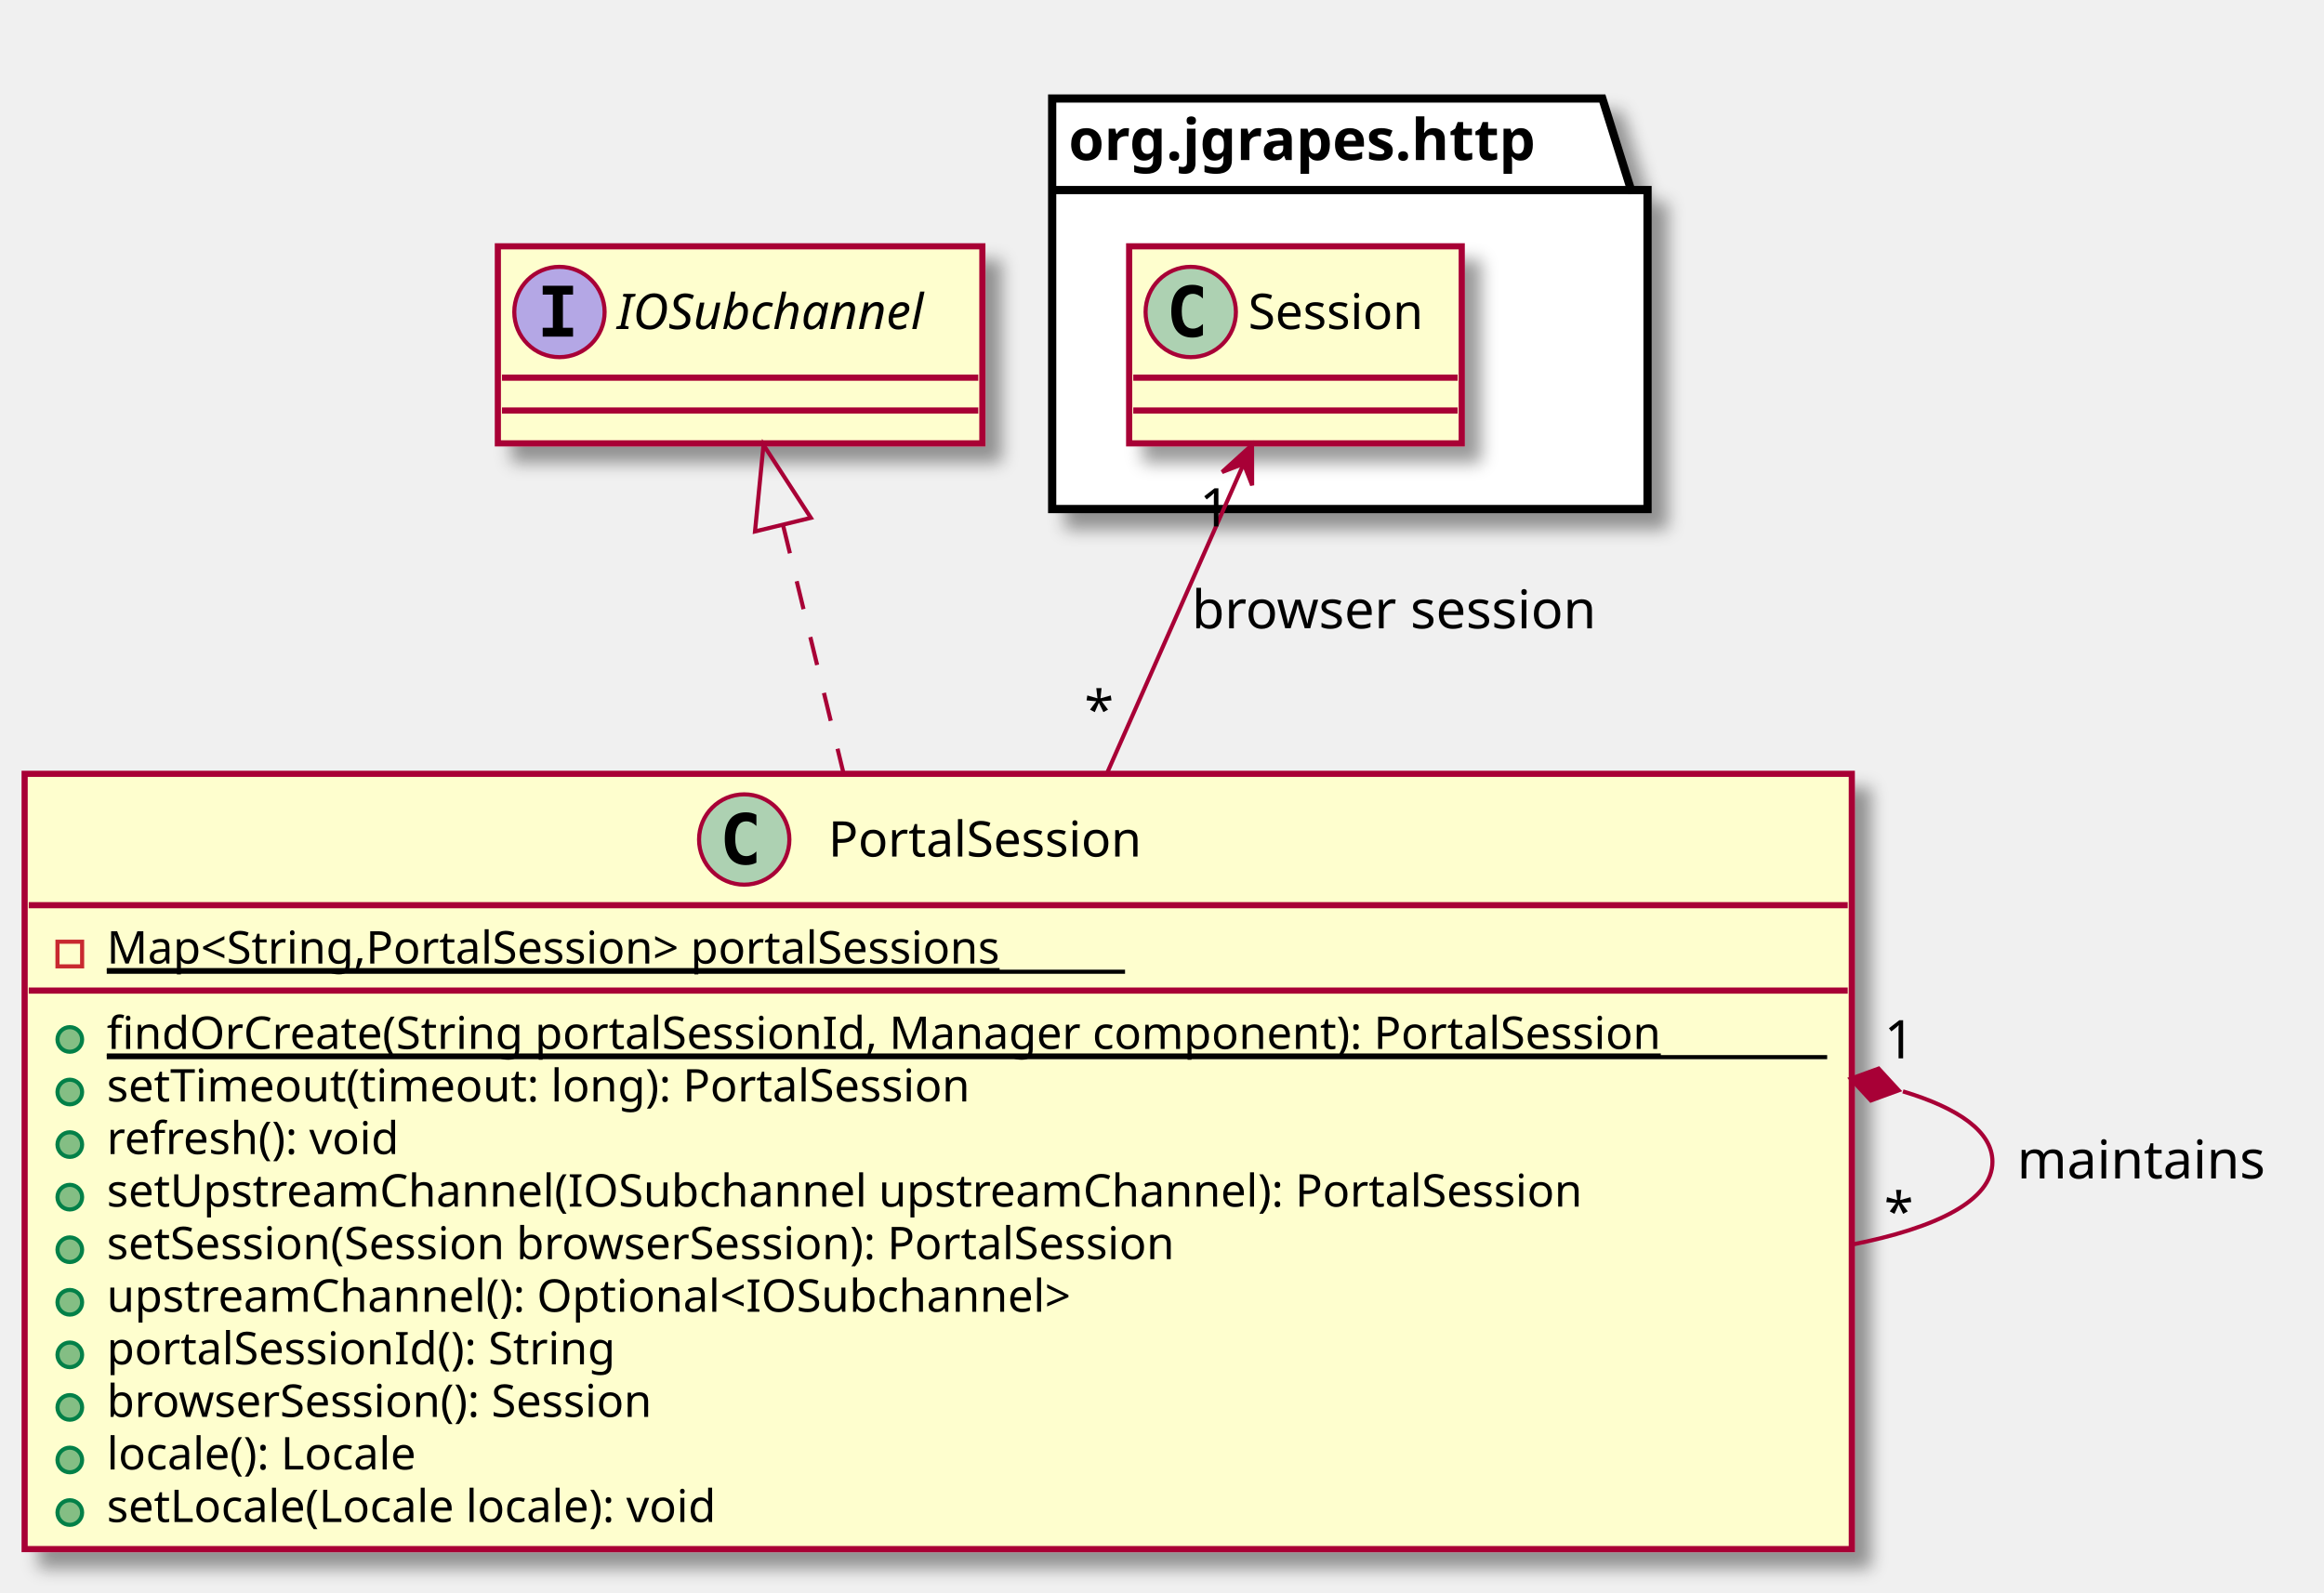
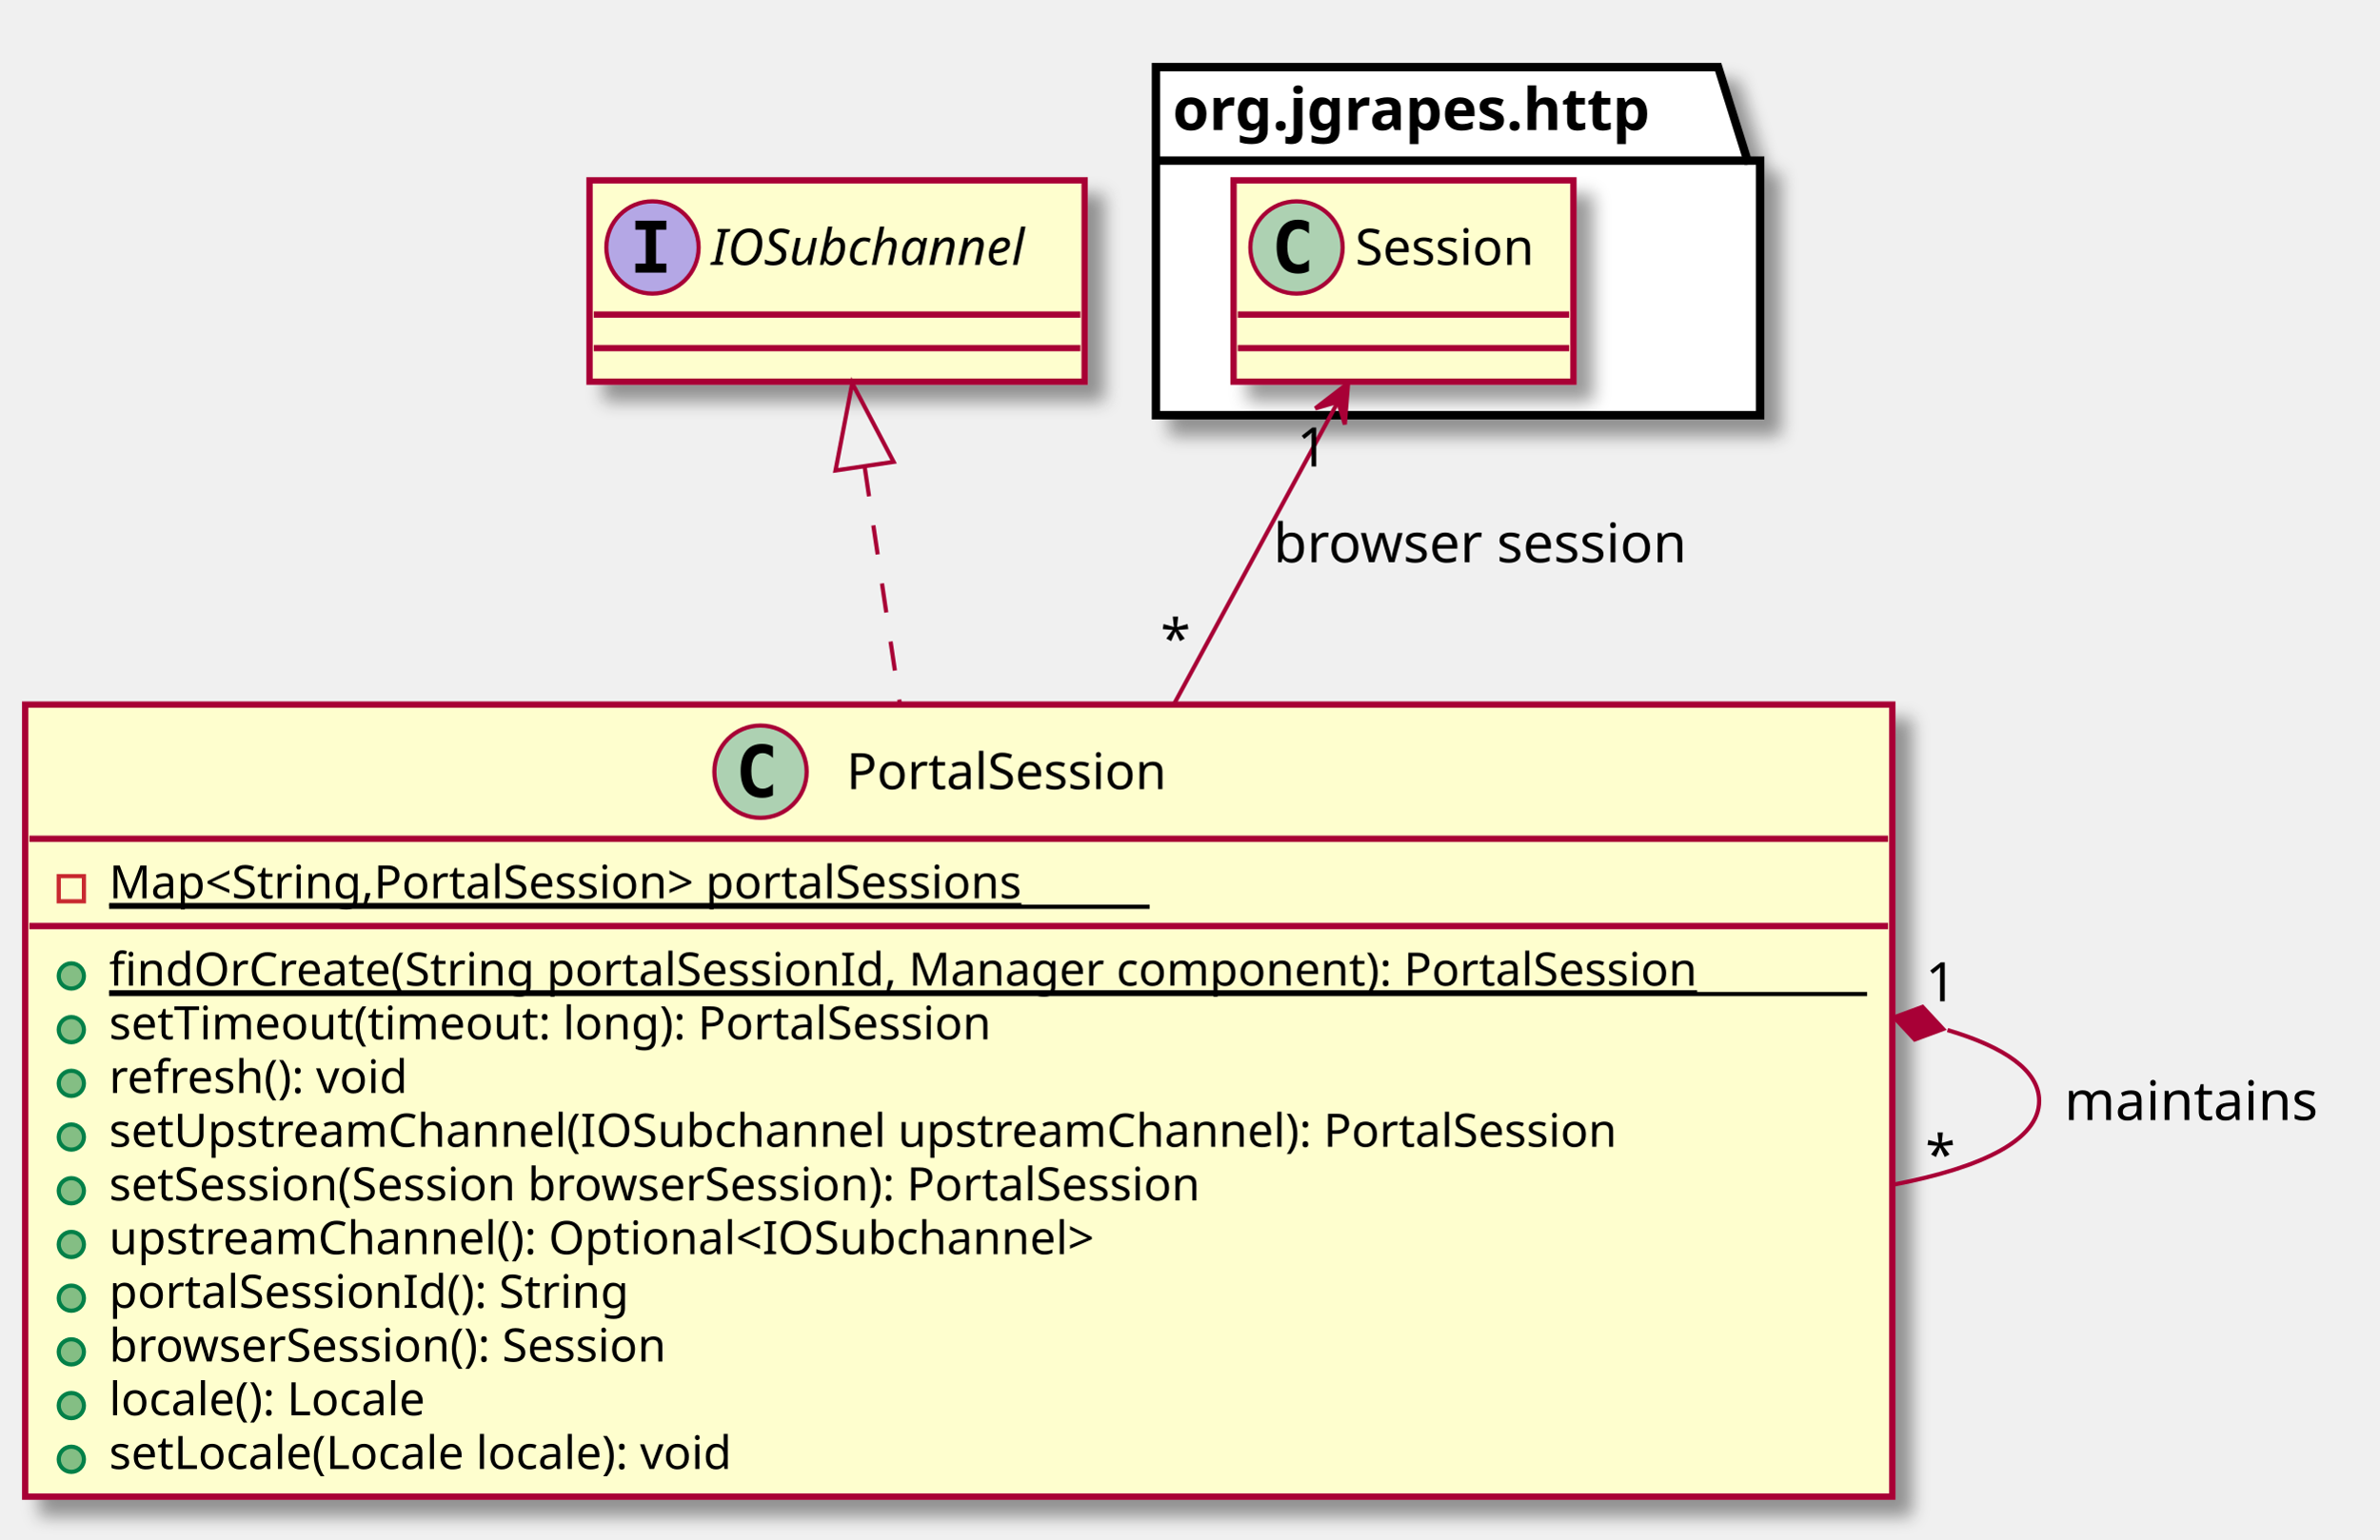
- <svg xmlns="http://www.w3.org/2000/svg" contentScriptType="application/ecmascript" contentStyleType="text/css" height="388px" preserveAspectRatio="none" style="width:566px;height:388px;" version="1.1" viewBox="0 0 566 388" width="566px" zoomAndPan="magnify">
+ <svg xmlns="http://www.w3.org/2000/svg" contentScriptType="application/ecmascript" contentStyleType="text/css" height="367px" preserveAspectRatio="none" style="width:567px;height:367px;" version="1.1" viewBox="0 0 567 367" width="567px" zoomAndPan="magnify">
  <defs>
    <filter height="300%" id="fb4wj60arfhkt" width="300%" x="-1" y="-1">
      <feGaussianBlur result="blurOut" stdDeviation="2.0" />
      <feColorMatrix in="blurOut" result="blurOut2" type="matrix" values="0 0 0 0 0 0 0 0 0 0 0 0 0 0 0 0 0 0 .4 0" />
      <feOffset dx="4.0" dy="4.0" in="blurOut2" result="blurOut3" />
      <feBlend in="SourceGraphic" in2="blurOut3" mode="normal" />
    </filter>
  </defs>
  <g>
-     <polygon fill="#FFFFFF" filter="url(#fb4wj60arfhkt)" points="256.25,24,390.25,24,397.25,46.297,401.25,46.297,401.25,124,256.25,124,256.25,24" style="stroke: #000000; stroke-width: 2.0;" />
-     <line style="stroke: #000000; stroke-width: 2.0;" x1="256.25" x2="397.25" y1="46.297" y2="46.297" />
-     <text fill="#000000" font-family="sans-serif" font-size="14" font-weight="bold" lengthAdjust="spacingAndGlyphs" textLength="128" x="260.25" y="38.995">org.jgrapes.http</text>
-     <rect fill="#FEFECE" filter="url(#fb4wj60arfhkt)" height="48" id="Session" style="stroke: #A80036; stroke-width: 1.5;" width="81" x="275" y="60" />
-     <ellipse cx="290" cy="76" fill="#ADD1B2" rx="11" ry="11" style="stroke: #A80036; stroke-width: 1.0;" />
-     <path d="M292.969,81.641 Q292.391,81.938 291.75,82.086 Q291.109,82.234 290.406,82.234 Q287.906,82.234 286.586,80.586 Q285.266,78.938 285.266,75.812 Q285.266,72.688 286.586,71.031 Q287.906,69.375 290.406,69.375 Q291.109,69.375 291.758,69.531 Q292.406,69.688 292.969,69.984 L292.969,72.703 Q292.344,72.125 291.75,71.852 Q291.156,71.578 290.531,71.578 Q289.188,71.578 288.5,72.648 Q287.812,73.719 287.812,75.812 Q287.812,77.906 288.5,78.977 Q289.188,80.047 290.531,80.047 Q291.156,80.047 291.75,79.773 Q292.344,79.5 292.969,78.922 L292.969,81.641 Z " />
-     <text fill="#000000" font-family="sans-serif" font-size="12" lengthAdjust="spacingAndGlyphs" textLength="49" x="304" y="80.154">Session</text>
-     <line style="stroke: #A80036; stroke-width: 1.5;" x1="276" x2="355" y1="92" y2="92" />
-     <line style="stroke: #A80036; stroke-width: 1.5;" x1="276" x2="355" y1="100" y2="100" />
-     <rect fill="#FEFECE" filter="url(#fb4wj60arfhkt)" height="188.852" id="PortalSession" style="stroke: #A80036; stroke-width: 1.5;" width="445" x="6" y="188.5" />
-     <ellipse cx="181.25" cy="204.5" fill="#ADD1B2" rx="11" ry="11" style="stroke: #A80036; stroke-width: 1.0;" />
-     <path d="M184.219,210.141 Q183.641,210.438 183,210.586 Q182.359,210.734 181.656,210.734 Q179.156,210.734 177.836,209.086 Q176.516,207.438 176.516,204.312 Q176.516,201.188 177.836,199.531 Q179.156,197.875 181.656,197.875 Q182.359,197.875 183.008,198.031 Q183.656,198.188 184.219,198.484 L184.219,201.203 Q183.594,200.625 183,200.352 Q182.406,200.078 181.781,200.078 Q180.438,200.078 179.75,201.148 Q179.062,202.219 179.062,204.312 Q179.062,206.406 179.75,207.477 Q180.438,208.547 181.781,208.547 Q182.406,208.547 183,208.273 Q183.594,208 184.219,207.422 L184.219,210.141 Z " />
-     <text fill="#000000" font-family="sans-serif" font-size="12" lengthAdjust="spacingAndGlyphs" textLength="86" x="201.75" y="208.654">PortalSession</text>
-     <line style="stroke: #A80036; stroke-width: 1.5;" x1="7" x2="450" y1="220.5" y2="220.5" />
-     <rect fill="none" height="6" style="stroke: #C82930; stroke-width: 1.0;" width="6" x="14" y="229.402" />
-     <text fill="#000000" font-family="sans-serif" font-size="11" lengthAdjust="spacingAndGlyphs" text-decoration="underline" textLength="248" x="26" y="234.71">Map&lt;String,PortalSession&gt; portalSessions</text>
-     <line style="stroke: #000000; stroke-width: 1.0;" x1="26" x2="274" y1="236.71" y2="236.71" />
-     <line style="stroke: #A80036; stroke-width: 1.5;" x1="7" x2="450" y1="241.305" y2="241.305" />
-     <ellipse cx="17" cy="253.207" fill="#84BE84" rx="3" ry="3" style="stroke: #038048; stroke-width: 1.0;" />
-     <text fill="#000000" font-family="sans-serif" font-size="11" lengthAdjust="spacingAndGlyphs" text-decoration="underline" textLength="419" x="26" y="255.515">findOrCreate(String portalSessionId, Manager component): PortalSession</text>
-     <line style="stroke: #000000; stroke-width: 1.0;" x1="26" x2="445" y1="257.515" y2="257.515" />
-     <ellipse cx="17" cy="266.012" fill="#84BE84" rx="3" ry="3" style="stroke: #038048; stroke-width: 1.0;" />
-     <text fill="#000000" font-family="sans-serif" font-size="11" lengthAdjust="spacingAndGlyphs" textLength="234" x="26" y="268.32">setTimeout(timeout: long): PortalSession</text>
-     <ellipse cx="17" cy="278.816" fill="#84BE84" rx="3" ry="3" style="stroke: #038048; stroke-width: 1.0;" />
-     <text fill="#000000" font-family="sans-serif" font-size="11" lengthAdjust="spacingAndGlyphs" textLength="81" x="26" y="281.125">refresh(): void</text>
-     <ellipse cx="17" cy="291.621" fill="#84BE84" rx="3" ry="3" style="stroke: #038048; stroke-width: 1.0;" />
-     <text fill="#000000" font-family="sans-serif" font-size="11" lengthAdjust="spacingAndGlyphs" textLength="398" x="26" y="293.929">setUpstreamChannel(IOSubchannel upstreamChannel): PortalSession</text>
-     <ellipse cx="17" cy="304.426" fill="#84BE84" rx="3" ry="3" style="stroke: #038048; stroke-width: 1.0;" />
-     <text fill="#000000" font-family="sans-serif" font-size="11" lengthAdjust="spacingAndGlyphs" textLength="302" x="26" y="306.734">setSession(Session browserSession): PortalSession</text>
-     <ellipse cx="17" cy="317.231" fill="#84BE84" rx="3" ry="3" style="stroke: #038048; stroke-width: 1.0;" />
-     <text fill="#000000" font-family="sans-serif" font-size="11" lengthAdjust="spacingAndGlyphs" textLength="260" x="26" y="319.539">upstreamChannel(): Optional&lt;IOSubchannel&gt;</text>
-     <ellipse cx="17" cy="330.035" fill="#84BE84" rx="3" ry="3" style="stroke: #038048; stroke-width: 1.0;" />
-     <text fill="#000000" font-family="sans-serif" font-size="11" lengthAdjust="spacingAndGlyphs" textLength="139" x="26" y="332.343">portalSessionId(): String</text>
-     <ellipse cx="17" cy="342.84" fill="#84BE84" rx="3" ry="3" style="stroke: #038048; stroke-width: 1.0;" />
-     <text fill="#000000" font-family="sans-serif" font-size="11" lengthAdjust="spacingAndGlyphs" textLength="155" x="26" y="345.148">browserSession(): Session</text>
-     <ellipse cx="17" cy="355.644" fill="#84BE84" rx="3" ry="3" style="stroke: #038048; stroke-width: 1.0;" />
-     <text fill="#000000" font-family="sans-serif" font-size="11" lengthAdjust="spacingAndGlyphs" textLength="85" x="26" y="357.953">locale(): Locale</text>
-     <ellipse cx="17" cy="368.449" fill="#84BE84" rx="3" ry="3" style="stroke: #038048; stroke-width: 1.0;" />
-     <text fill="#000000" font-family="sans-serif" font-size="11" lengthAdjust="spacingAndGlyphs" textLength="166" x="26" y="370.757">setLocale(Locale locale): void</text>
-     <rect fill="#FEFECE" filter="url(#fb4wj60arfhkt)" height="48" id="IOSubchannel" style="stroke: #A80036; stroke-width: 1.5;" width="118" x="121.25" y="60" />
-     <ellipse cx="136.25" cy="76" fill="#B4A7E5" rx="11" ry="11" style="stroke: #A80036; stroke-width: 1.0;" />
-     <path d="M132.172,71.766 L132.172,69.609 L139.562,69.609 L139.562,71.766 L137.094,71.766 L137.094,79.844 L139.562,79.844 L139.562,82 L132.172,82 L132.172,79.844 L134.641,79.844 L134.641,71.766 L132.172,71.766 Z " />
-     <text fill="#000000" font-family="sans-serif" font-size="12" font-style="italic" lengthAdjust="spacingAndGlyphs" textLength="86" x="150.25" y="80.154">IOSubchannel</text>
-     <line style="stroke: #A80036; stroke-width: 1.5;" x1="122.25" x2="238.25" y1="92" y2="92" />
-     <line style="stroke: #A80036; stroke-width: 1.5;" x1="122.25" x2="238.25" y1="100" y2="100" />
-     <path d="M190.723,127.981 C195.045,145.719 200.236,167.025 205.359,188.053 " fill="none" id="IOSubchannel-PortalSession" style="stroke: #A80036; stroke-width: 1.0; stroke-dasharray: 7.0,7.0;" />
-     <polygon fill="none" points="183.878,129.461,185.945,108.372,197.48,126.146,183.878,129.461" style="stroke: #A80036; stroke-width: 1.0;" />
-     <path d="M463.448,265.856 C477.093,269.976 485.25,275.69 485.25,283 C485.25,292.356 471.885,299.1 450.754,303.23 " fill="none" id="PortalSession-PortalSession" style="stroke: #A80036; stroke-width: 1.0;" />
-     <polygon fill="#A80036" points="450.754,262.77,455.639,268.074,462.414,265.605,457.529,260.301,450.754,262.77" style="stroke: #A80036; stroke-width: 1.0;" />
-     <text fill="#000000" font-family="sans-serif" font-size="13" lengthAdjust="spacingAndGlyphs" textLength="63" x="491.25" y="287.067">maintains</text>
-     <text fill="#000000" font-family="sans-serif" font-size="13" lengthAdjust="spacingAndGlyphs" textLength="8" x="458.885" y="257.81">1</text>
-     <text fill="#000000" font-family="sans-serif" font-size="13" lengthAdjust="spacingAndGlyphs" textLength="7" x="458.867" y="299.723">*</text>
-     <path d="M302.892,112.983 C294.133,132.817 281.832,160.67 269.739,188.053 " fill="none" id="Session-PortalSession" style="stroke: #A80036; stroke-width: 1.0;" />
-     <polygon fill="#A80036" points="304.928,108.372,297.633,114.989,302.908,112.946,304.951,118.221,304.928,108.372" style="stroke: #A80036; stroke-width: 1.0;" />
-     <text fill="#000000" font-family="sans-serif" font-size="13" lengthAdjust="spacingAndGlyphs" textLength="102" x="290.25" y="153.067">browser session</text>
-     <text fill="#000000" font-family="sans-serif" font-size="13" lengthAdjust="spacingAndGlyphs" textLength="8" x="292.132" y="128.224">1</text>
-     <text fill="#000000" font-family="sans-serif" font-size="13" lengthAdjust="spacingAndGlyphs" textLength="7" x="264.093" y="177.502">*</text>
+     <polygon fill="#FFFFFF" filter="url(#fb4wj60arfhkt)" points="275.5,16,409.5,16,416.5,38.297,419.5,38.297,419.5,99,275.5,99,275.5,16" style="stroke: #000000; stroke-width: 2.0;" />
+     <line style="stroke: #000000; stroke-width: 2.0;" x1="275.5" x2="416.5" y1="38.297" y2="38.297" />
+     <text fill="#000000" font-family="sans-serif" font-size="14" font-weight="bold" lengthAdjust="spacingAndGlyphs" textLength="128" x="279.5" y="30.995">org.jgrapes.http</text>
+     <rect fill="#FEFECE" filter="url(#fb4wj60arfhkt)" height="48" id="Session" style="stroke: #A80036; stroke-width: 1.5;" width="81" x="294" y="43" />
+     <ellipse cx="309" cy="59" fill="#ADD1B2" rx="11" ry="11" style="stroke: #A80036; stroke-width: 1.0;" />
+     <path d="M311.969,64.641 Q311.391,64.938 310.75,65.086 Q310.109,65.234 309.406,65.234 Q306.906,65.234 305.586,63.586 Q304.266,61.938 304.266,58.812 Q304.266,55.688 305.586,54.031 Q306.906,52.375 309.406,52.375 Q310.109,52.375 310.758,52.531 Q311.406,52.688 311.969,52.984 L311.969,55.703 Q311.344,55.125 310.75,54.852 Q310.156,54.578 309.531,54.578 Q308.188,54.578 307.5,55.648 Q306.812,56.719 306.812,58.812 Q306.812,60.906 307.5,61.977 Q308.188,63.047 309.531,63.047 Q310.156,63.047 310.75,62.773 Q311.344,62.5 311.969,61.922 L311.969,64.641 Z " />
+     <text fill="#000000" font-family="sans-serif" font-size="12" lengthAdjust="spacingAndGlyphs" textLength="49" x="323" y="63.154">Session</text>
+     <line style="stroke: #A80036; stroke-width: 1.5;" x1="295" x2="374" y1="75" y2="75" />
+     <line style="stroke: #A80036; stroke-width: 1.5;" x1="295" x2="374" y1="83" y2="83" />
+     <rect fill="#FEFECE" filter="url(#fb4wj60arfhkt)" height="188.852" id="PortalSession" style="stroke: #A80036; stroke-width: 1.5;" width="445" x="6" y="168" />
+     <ellipse cx="181.25" cy="184" fill="#ADD1B2" rx="11" ry="11" style="stroke: #A80036; stroke-width: 1.0;" />
+     <path d="M184.219,189.641 Q183.641,189.938 183,190.086 Q182.359,190.234 181.656,190.234 Q179.156,190.234 177.836,188.586 Q176.516,186.938 176.516,183.812 Q176.516,180.688 177.836,179.031 Q179.156,177.375 181.656,177.375 Q182.359,177.375 183.008,177.531 Q183.656,177.688 184.219,177.984 L184.219,180.703 Q183.594,180.125 183,179.852 Q182.406,179.578 181.781,179.578 Q180.438,179.578 179.75,180.648 Q179.062,181.719 179.062,183.812 Q179.062,185.906 179.75,186.977 Q180.438,188.047 181.781,188.047 Q182.406,188.047 183,187.773 Q183.594,187.5 184.219,186.922 L184.219,189.641 Z " />
+     <text fill="#000000" font-family="sans-serif" font-size="12" lengthAdjust="spacingAndGlyphs" textLength="86" x="201.75" y="188.154">PortalSession</text>
+     <line style="stroke: #A80036; stroke-width: 1.5;" x1="7" x2="450" y1="200" y2="200" />
+     <rect fill="none" height="6" style="stroke: #C82930; stroke-width: 1.0;" width="6" x="14" y="208.902" />
+     <text fill="#000000" font-family="sans-serif" font-size="11" lengthAdjust="spacingAndGlyphs" text-decoration="underline" textLength="248" x="26" y="214.21">Map&lt;String,PortalSession&gt; portalSessions</text>
+     <line style="stroke: #000000; stroke-width: 1.0;" x1="26" x2="274" y1="216.21" y2="216.21" />
+     <line style="stroke: #A80036; stroke-width: 1.5;" x1="7" x2="450" y1="220.805" y2="220.805" />
+     <ellipse cx="17" cy="232.707" fill="#84BE84" rx="3" ry="3" style="stroke: #038048; stroke-width: 1.0;" />
+     <text fill="#000000" font-family="sans-serif" font-size="11" lengthAdjust="spacingAndGlyphs" text-decoration="underline" textLength="419" x="26" y="235.015">findOrCreate(String portalSessionId, Manager component): PortalSession</text>
+     <line style="stroke: #000000; stroke-width: 1.0;" x1="26" x2="445" y1="237.015" y2="237.015" />
+     <ellipse cx="17" cy="245.512" fill="#84BE84" rx="3" ry="3" style="stroke: #038048; stroke-width: 1.0;" />
+     <text fill="#000000" font-family="sans-serif" font-size="11" lengthAdjust="spacingAndGlyphs" textLength="234" x="26" y="247.82">setTimeout(timeout: long): PortalSession</text>
+     <ellipse cx="17" cy="258.316" fill="#84BE84" rx="3" ry="3" style="stroke: #038048; stroke-width: 1.0;" />
+     <text fill="#000000" font-family="sans-serif" font-size="11" lengthAdjust="spacingAndGlyphs" textLength="81" x="26" y="260.625">refresh(): void</text>
+     <ellipse cx="17" cy="271.121" fill="#84BE84" rx="3" ry="3" style="stroke: #038048; stroke-width: 1.0;" />
+     <text fill="#000000" font-family="sans-serif" font-size="11" lengthAdjust="spacingAndGlyphs" textLength="398" x="26" y="273.429">setUpstreamChannel(IOSubchannel upstreamChannel): PortalSession</text>
+     <ellipse cx="17" cy="283.926" fill="#84BE84" rx="3" ry="3" style="stroke: #038048; stroke-width: 1.0;" />
+     <text fill="#000000" font-family="sans-serif" font-size="11" lengthAdjust="spacingAndGlyphs" textLength="302" x="26" y="286.234">setSession(Session browserSession): PortalSession</text>
+     <ellipse cx="17" cy="296.731" fill="#84BE84" rx="3" ry="3" style="stroke: #038048; stroke-width: 1.0;" />
+     <text fill="#000000" font-family="sans-serif" font-size="11" lengthAdjust="spacingAndGlyphs" textLength="260" x="26" y="299.039">upstreamChannel(): Optional&lt;IOSubchannel&gt;</text>
+     <ellipse cx="17" cy="309.535" fill="#84BE84" rx="3" ry="3" style="stroke: #038048; stroke-width: 1.0;" />
+     <text fill="#000000" font-family="sans-serif" font-size="11" lengthAdjust="spacingAndGlyphs" textLength="139" x="26" y="311.843">portalSessionId(): String</text>
+     <ellipse cx="17" cy="322.34" fill="#84BE84" rx="3" ry="3" style="stroke: #038048; stroke-width: 1.0;" />
+     <text fill="#000000" font-family="sans-serif" font-size="11" lengthAdjust="spacingAndGlyphs" textLength="155" x="26" y="324.648">browserSession(): Session</text>
+     <ellipse cx="17" cy="335.144" fill="#84BE84" rx="3" ry="3" style="stroke: #038048; stroke-width: 1.0;" />
+     <text fill="#000000" font-family="sans-serif" font-size="11" lengthAdjust="spacingAndGlyphs" textLength="85" x="26" y="337.453">locale(): Locale</text>
+     <ellipse cx="17" cy="347.949" fill="#84BE84" rx="3" ry="3" style="stroke: #038048; stroke-width: 1.0;" />
+     <text fill="#000000" font-family="sans-serif" font-size="11" lengthAdjust="spacingAndGlyphs" textLength="166" x="26" y="350.257">setLocale(Locale locale): void</text>
+     <rect fill="#FEFECE" filter="url(#fb4wj60arfhkt)" height="48" id="IOSubchannel" style="stroke: #A80036; stroke-width: 1.5;" width="118" x="140.5" y="43" />
+     <ellipse cx="155.5" cy="59" fill="#B4A7E5" rx="11" ry="11" style="stroke: #A80036; stroke-width: 1.0;" />
+     <path d="M151.422,54.766 L151.422,52.609 L158.812,52.609 L158.812,54.766 L156.344,54.766 L156.344,62.844 L158.812,62.844 L158.812,65 L151.422,65 L151.422,62.844 L153.891,62.844 L153.891,54.766 L151.422,54.766 Z " />
+     <text fill="#000000" font-family="sans-serif" font-size="12" font-style="italic" lengthAdjust="spacingAndGlyphs" textLength="86" x="169.5" y="63.154">IOSubchannel</text>
+     <line style="stroke: #A80036; stroke-width: 1.5;" x1="141.5" x2="257.5" y1="75" y2="75" />
+     <line style="stroke: #A80036; stroke-width: 1.5;" x1="141.5" x2="257.5" y1="83" y2="83" />
+     <path d="M206.089,111.418 C208.578,128.199 211.516,148.004 214.43,167.651 " fill="none" id="IOSubchannel-PortalSession" style="stroke: #A80036; stroke-width: 1.0; stroke-dasharray: 7.0,7.0;" />
+     <polygon fill="none" points="199.125,112.176,203.114,91.365,212.973,110.121,199.125,112.176" style="stroke: #A80036; stroke-width: 1.0;" />
+     <path d="M464.155,245.612 C477.827,249.67 486,255.299 486,262.5 C486,271.717 472.609,278.359 451.437,282.428 " fill="none" id="PortalSession-PortalSession" style="stroke: #A80036; stroke-width: 1.0;" />
+     <polygon fill="#A80036" points="451.437,242.572,456.343,247.857,463.108,245.361,458.202,240.076,451.437,242.572" style="stroke: #A80036; stroke-width: 1.0;" />
+     <text fill="#000000" font-family="sans-serif" font-size="13" lengthAdjust="spacingAndGlyphs" textLength="63" x="492" y="267.067">maintains</text>
+     <text fill="#000000" font-family="sans-serif" font-size="13" lengthAdjust="spacingAndGlyphs" textLength="8" x="458.883" y="238.744">1</text>
+     <text fill="#000000" font-family="sans-serif" font-size="13" lengthAdjust="spacingAndGlyphs" textLength="7" x="458.867" y="279.907">*</text>
+     <path d="M318.73,96.086 C308.324,115.277 294.051,141.602 279.927,167.651 " fill="none" id="Session-PortalSession" style="stroke: #A80036; stroke-width: 1.0;" />
+     <polygon fill="#A80036" points="321.289,91.365,313.483,97.37,318.906,95.76,320.516,101.183,321.289,91.365" style="stroke: #A80036; stroke-width: 1.0;" />
+     <text fill="#000000" font-family="sans-serif" font-size="13" lengthAdjust="spacingAndGlyphs" textLength="102" x="303.5" y="134.067">browser session</text>
+     <text fill="#000000" font-family="sans-serif" font-size="13" lengthAdjust="spacingAndGlyphs" textLength="8" x="309.094" y="111.215">1</text>
+     <text fill="#000000" font-family="sans-serif" font-size="13" lengthAdjust="spacingAndGlyphs" textLength="7" x="276.596" y="156.893">*</text>
  </g>
</svg>
